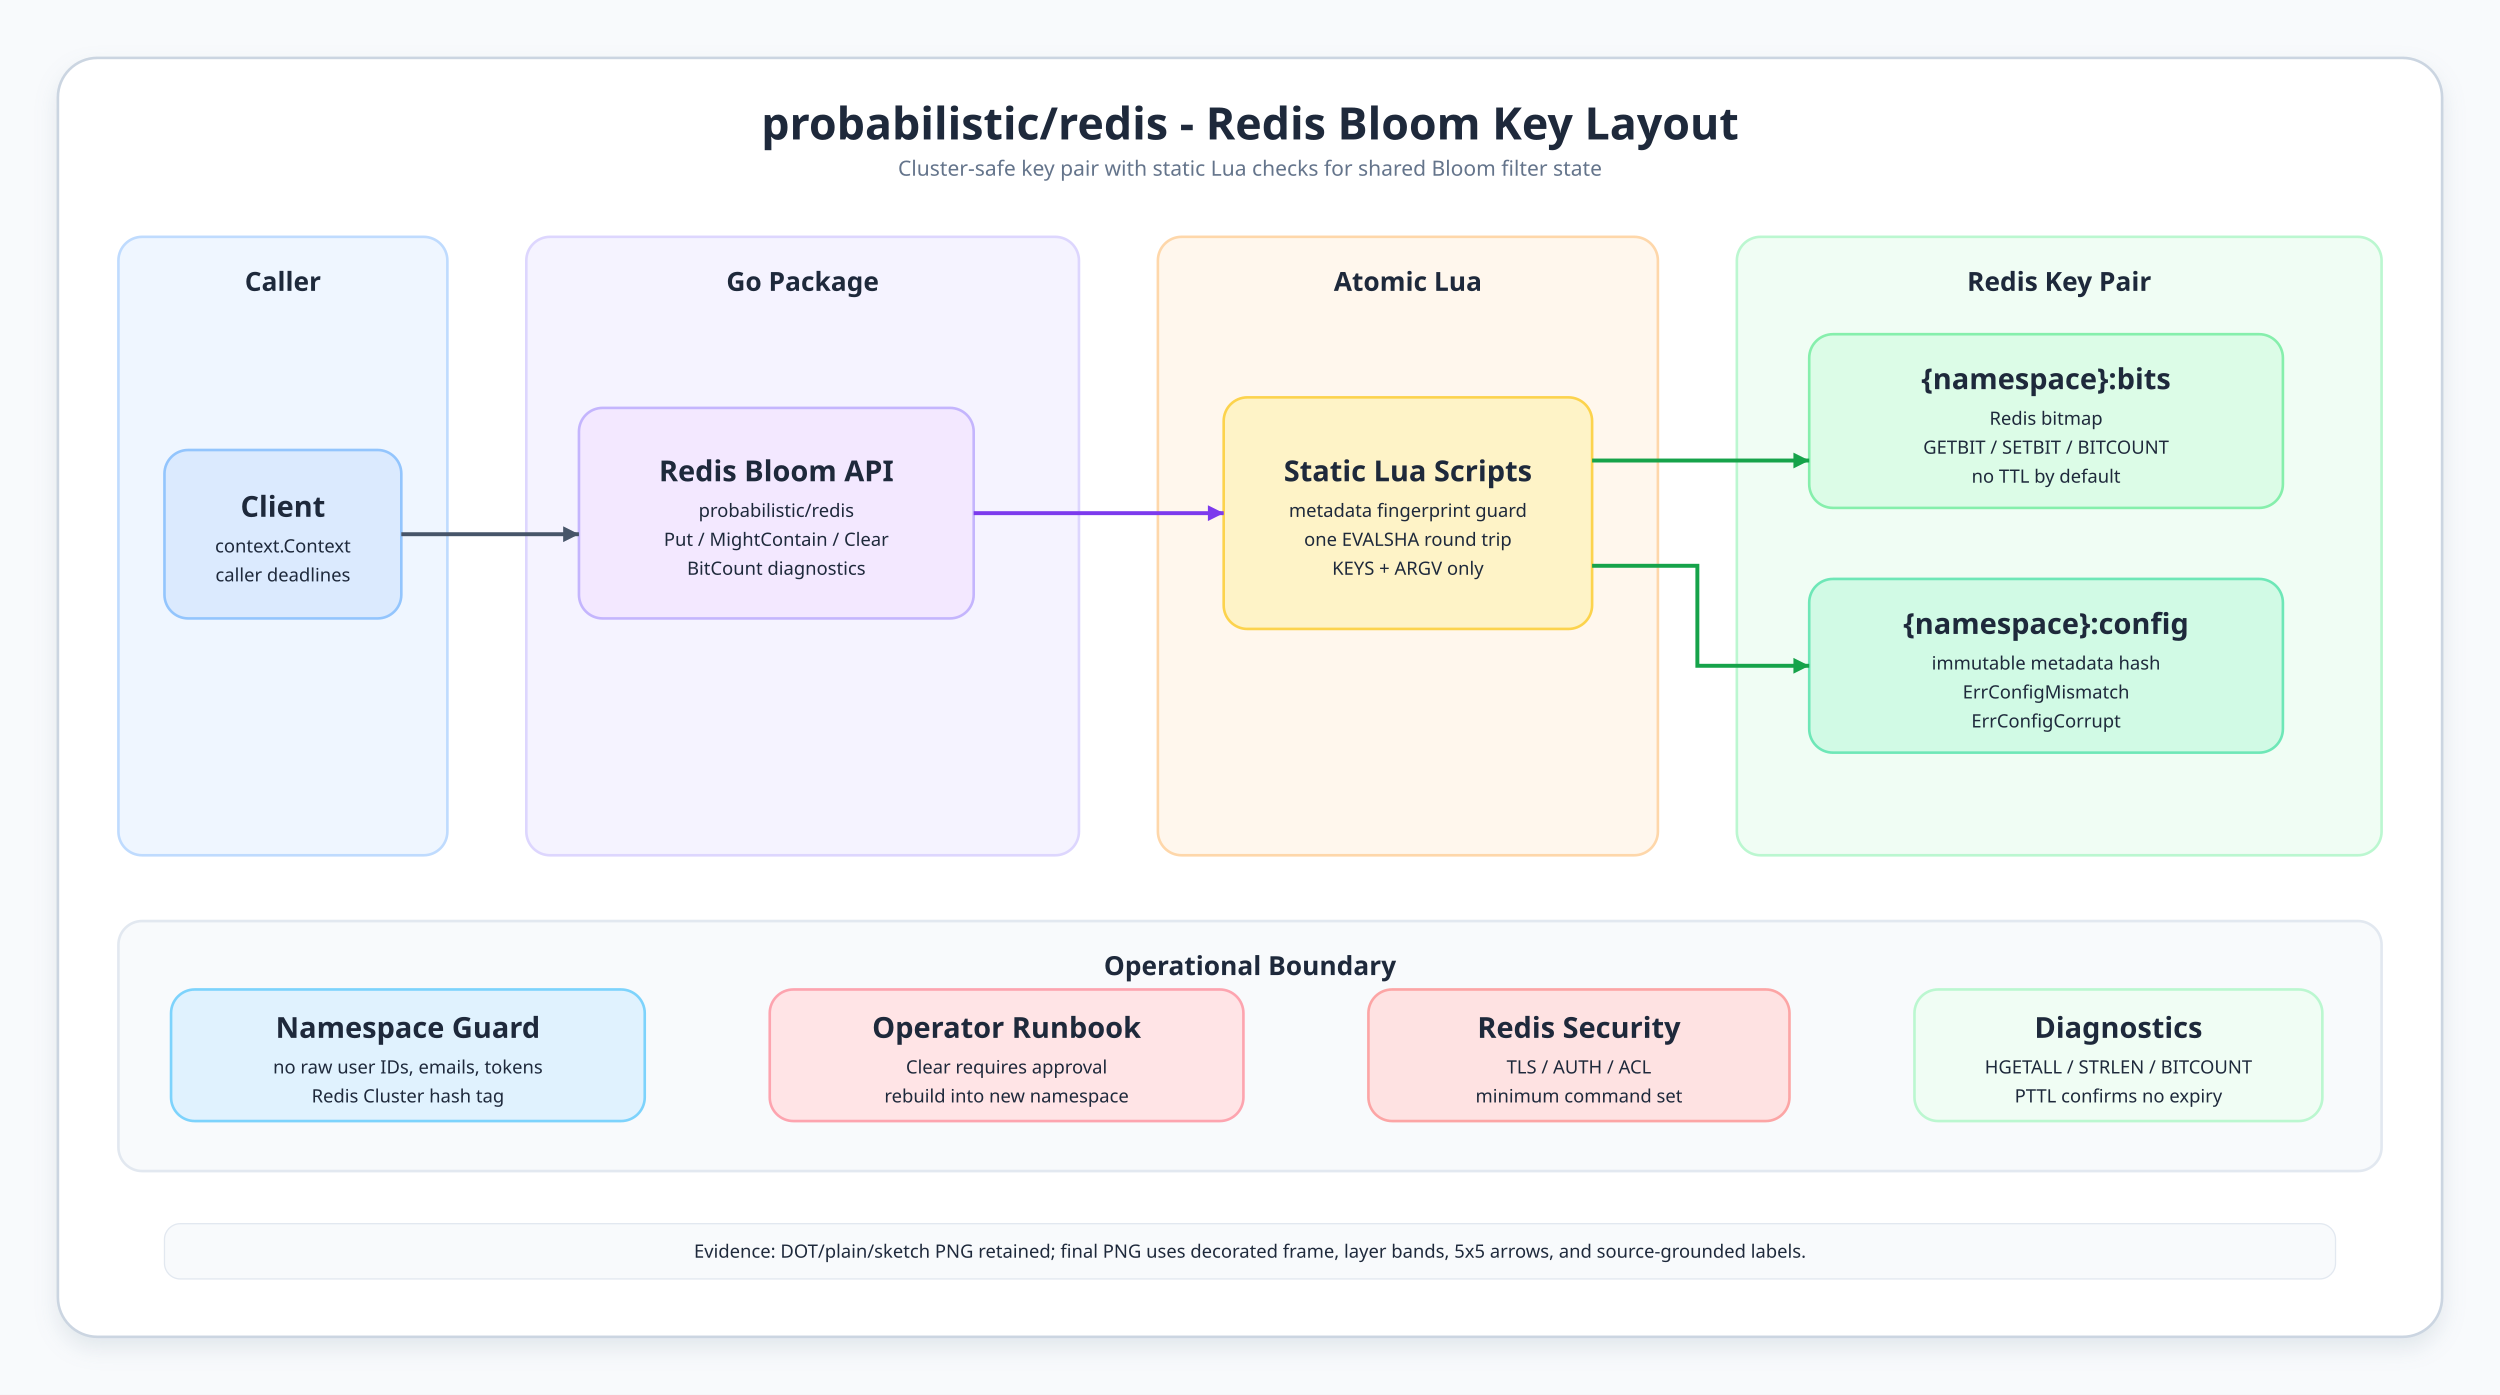
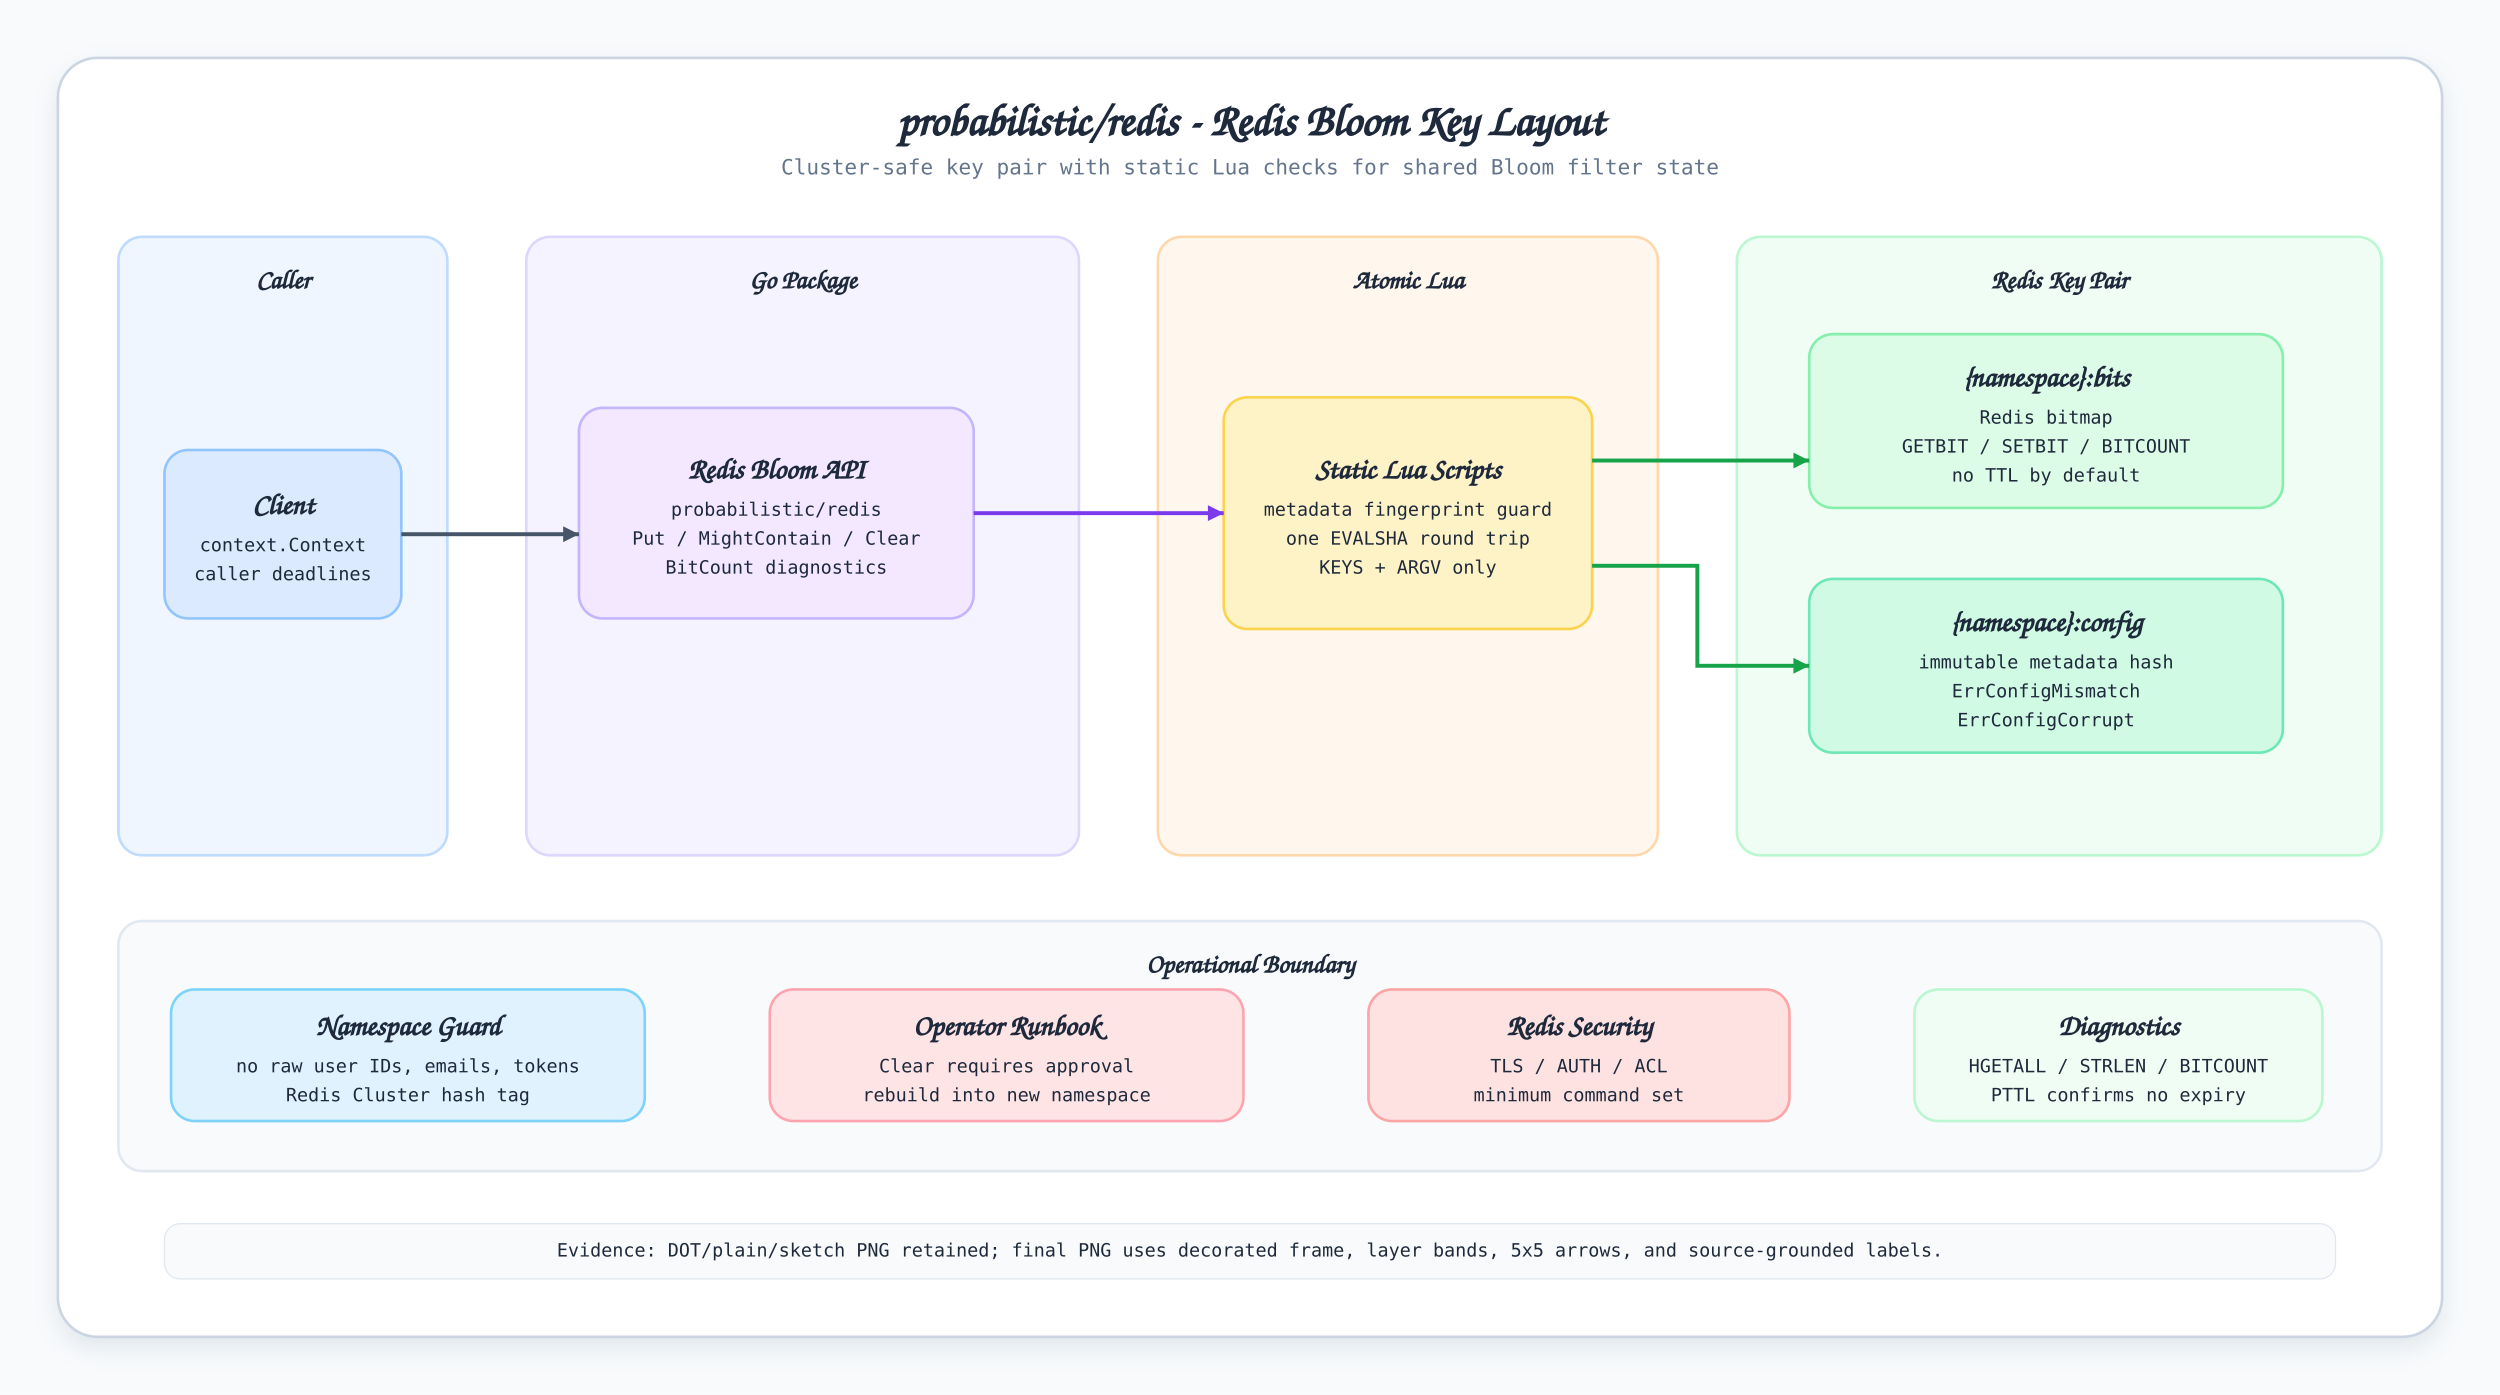
<svg xmlns="http://www.w3.org/2000/svg" width="1900" height="1060" viewBox="0 0 1900 1060">
  <defs>
    <style>
-     @font-face { font-family: 'Architects Daughter'; src: url('/Users/debop/Library/Fonts/ArchitectsDaughter-Regular.ttf'); }
-     @font-face { font-family: 'Comic Mono'; src: url('/Users/debop/Library/Fonts/ComicMono.ttf'); font-weight: 400; }
-     @font-face { font-family: 'Comic Mono'; src: url('/Users/debop/Library/Fonts/ComicMono-Bold.ttf'); font-weight: 700; }
-     .title { font-family: 'Architects Daughter'; font-size: 34px; font-weight: 700; fill: #1E293B; }
-     .subtitle { font-family: 'Comic Mono'; font-size: 16px; fill: #64748B; }
-     .panel-label { font-family: 'Architects Daughter'; font-size: 20px; font-weight: 700; fill: #1E293B; }
-     .card-title { font-family: 'Architects Daughter'; font-size: 22px; font-weight: 700; fill: #1E293B; }
-     .detail { font-family: 'Comic Mono'; font-size: 14px; fill: #1E293B; }
-     .footer { font-family: 'Comic Mono'; font-size: 14px; fill: #1E293B; }
+     .title { font-family: 'Architects Daughter', 'Comic Sans MS', cursive; font-size: 34px; font-weight: 700; fill: #1E293B; }
+     .subtitle { font-family: 'Comic Mono', 'Menlo', monospace; font-size: 16px; fill: #64748B; }
+     .panel-label { font-family: 'Architects Daughter', 'Comic Sans MS', cursive; font-size: 20px; font-weight: 700; fill: #1E293B; }
+     .card-title { font-family: 'Architects Daughter', 'Comic Sans MS', cursive; font-size: 22px; font-weight: 700; fill: #1E293B; }
+     .detail { font-family: 'Comic Mono', 'Menlo', monospace; font-size: 14px; fill: #1E293B; }
+     .footer { font-family: 'Comic Mono', 'Menlo', monospace; font-size: 14px; fill: #1E293B; }
  </style>
    <filter id="shadow" x="-10%" y="-10%" width="120%" height="120%">
      <feDropShadow dx="0" dy="8" stdDeviation="8" flood-color="#94A3B8" flood-opacity="0.22" />
    </filter>
    <marker id="475569" viewBox="0 0 5 5" refX="4.5" refY="2.5" markerWidth="5" markerHeight="5" orient="auto">
      <path d="M 0.5 0.5 L 4.5 2.5 L 0.5 4.5 Z" fill="#475569" />
    </marker>
    <marker id="7C3AED" viewBox="0 0 5 5" refX="4.5" refY="2.5" markerWidth="5" markerHeight="5" orient="auto">
      <path d="M 0.5 0.5 L 4.5 2.5 L 0.5 4.5 Z" fill="#7C3AED" />
    </marker>
    <marker id="16A34A" viewBox="0 0 5 5" refX="4.5" refY="2.5" markerWidth="5" markerHeight="5" orient="auto">
      <path d="M 0.5 0.5 L 4.5 2.5 L 0.5 4.5 Z" fill="#16A34A" />
    </marker>
    <marker id="EF4444" viewBox="0 0 5 5" refX="4.5" refY="2.5" markerWidth="5" markerHeight="5" orient="auto">
      <path d="M 0.5 0.5 L 4.5 2.5 L 0.5 4.5 Z" fill="#EF4444" />
    </marker>
  </defs>
  <rect width="1900" height="1060" fill="#F8FAFC" />
  <rect x="44" y="44" width="1812" height="972" rx="30" fill="#FFFFFF" stroke="#CBD5E1" stroke-width="2" filter="url(#shadow)" />
  <text x="950" y="94" class="title" text-anchor="middle" dominant-baseline="middle">probabilistic/redis - Redis Bloom Key Layout</text>
  <text x="950" y="128" class="subtitle" text-anchor="middle" dominant-baseline="middle">Cluster-safe key pair with static Lua checks for shared Bloom filter state</text>
  <rect x="90" y="180" width="250" height="470" rx="18" fill="#EFF6FF" stroke="#BFDBFE" stroke-width="2" />
  <text x="215" y="214" class="panel-label" text-anchor="middle" dominant-baseline="middle">Caller</text>
  <rect x="400" y="180" width="420" height="470" rx="18" fill="#F5F3FF" stroke="#DDD6FE" stroke-width="2" />
  <text x="610" y="214" class="panel-label" text-anchor="middle" dominant-baseline="middle">Go Package</text>
  <rect x="880" y="180" width="380" height="470" rx="18" fill="#FFF7ED" stroke="#FED7AA" stroke-width="2" />
  <text x="1070" y="214" class="panel-label" text-anchor="middle" dominant-baseline="middle">Atomic Lua</text>
  <rect x="1320" y="180" width="490" height="470" rx="18" fill="#F0FDF4" stroke="#BBF7D0" stroke-width="2" />
  <text x="1565" y="214" class="panel-label" text-anchor="middle" dominant-baseline="middle">Redis Key Pair</text>
  <rect x="90" y="700" width="1720" height="190" rx="18" fill="#F8FAFC" stroke="#E2E8F0" stroke-width="2" />
  <text x="950" y="734" class="panel-label" text-anchor="middle" dominant-baseline="middle">Operational Boundary</text>
  <rect x="125" y="342" width="180" height="128" rx="18" fill="#DBEAFE" stroke="#93C5FD" stroke-width="2" />
  <text x="215" y="385" class="card-title" text-anchor="middle" dominant-baseline="middle">Client</text>
  <text x="215" y="415" class="detail" text-anchor="middle" dominant-baseline="middle">context.Context</text>
  <text x="215" y="437" class="detail" text-anchor="middle" dominant-baseline="middle">caller deadlines</text>
  <rect x="440" y="310" width="300" height="160" rx="18" fill="#F3E8FF" stroke="#C4B5FD" stroke-width="2" />
  <text x="590" y="358" class="card-title" text-anchor="middle" dominant-baseline="middle">Redis Bloom API</text>
  <text x="590" y="388" class="detail" text-anchor="middle" dominant-baseline="middle">probabilistic/redis</text>
  <text x="590" y="410" class="detail" text-anchor="middle" dominant-baseline="middle">Put / MightContain / Clear</text>
  <text x="590" y="432" class="detail" text-anchor="middle" dominant-baseline="middle">BitCount diagnostics</text>
  <rect x="930" y="302" width="280" height="176" rx="18" fill="#FEF3C7" stroke="#FCD34D" stroke-width="2" />
  <text x="1070" y="358" class="card-title" text-anchor="middle" dominant-baseline="middle">Static Lua Scripts</text>
  <text x="1070" y="388" class="detail" text-anchor="middle" dominant-baseline="middle">metadata fingerprint guard</text>
  <text x="1070" y="410" class="detail" text-anchor="middle" dominant-baseline="middle">one EVALSHA round trip</text>
  <text x="1070" y="432" class="detail" text-anchor="middle" dominant-baseline="middle">KEYS + ARGV only</text>
  <rect x="1375" y="254" width="360" height="132" rx="18" fill="#DCFCE7" stroke="#86EFAC" stroke-width="2" />
  <text x="1555" y="288" class="card-title" text-anchor="middle" dominant-baseline="middle">{namespace}:bits</text>
  <text x="1555" y="318" class="detail" text-anchor="middle" dominant-baseline="middle">Redis bitmap</text>
  <text x="1555" y="340" class="detail" text-anchor="middle" dominant-baseline="middle">GETBIT / SETBIT / BITCOUNT</text>
  <text x="1555" y="362" class="detail" text-anchor="middle" dominant-baseline="middle">no TTL by default</text>
  <rect x="1375" y="440" width="360" height="132" rx="18" fill="#D1FAE5" stroke="#6EE7B7" stroke-width="2" />
  <text x="1555" y="474" class="card-title" text-anchor="middle" dominant-baseline="middle">{namespace}:config</text>
  <text x="1555" y="504" class="detail" text-anchor="middle" dominant-baseline="middle">immutable metadata hash</text>
  <text x="1555" y="526" class="detail" text-anchor="middle" dominant-baseline="middle">ErrConfigMismatch</text>
  <text x="1555" y="548" class="detail" text-anchor="middle" dominant-baseline="middle">ErrConfigCorrupt</text>
  <rect x="130" y="752" width="360" height="100" rx="18" fill="#E0F2FE" stroke="#7DD3FC" stroke-width="2" />
  <text x="310" y="781" class="card-title" text-anchor="middle" dominant-baseline="middle">Namespace Guard</text>
  <text x="310" y="811" class="detail" text-anchor="middle" dominant-baseline="middle">no raw user IDs, emails, tokens</text>
  <text x="310" y="833" class="detail" text-anchor="middle" dominant-baseline="middle">Redis Cluster hash tag</text>
  <rect x="585" y="752" width="360" height="100" rx="18" fill="#FFE4E6" stroke="#FDA4AF" stroke-width="2" />
  <text x="765" y="781" class="card-title" text-anchor="middle" dominant-baseline="middle">Operator Runbook</text>
  <text x="765" y="811" class="detail" text-anchor="middle" dominant-baseline="middle">Clear requires approval</text>
  <text x="765" y="833" class="detail" text-anchor="middle" dominant-baseline="middle">rebuild into new namespace</text>
  <rect x="1040" y="752" width="320" height="100" rx="18" fill="#FEE2E2" stroke="#FCA5A5" stroke-width="2" />
  <text x="1200" y="781" class="card-title" text-anchor="middle" dominant-baseline="middle">Redis Security</text>
  <text x="1200" y="811" class="detail" text-anchor="middle" dominant-baseline="middle">TLS / AUTH / ACL</text>
  <text x="1200" y="833" class="detail" text-anchor="middle" dominant-baseline="middle">minimum command set</text>
  <rect x="1455" y="752" width="310" height="100" rx="18" fill="#F0FDF4" stroke="#BBF7D0" stroke-width="2" />
  <text x="1610" y="781" class="card-title" text-anchor="middle" dominant-baseline="middle">Diagnostics</text>
  <text x="1610" y="811" class="detail" text-anchor="middle" dominant-baseline="middle">HGETALL / STRLEN / BITCOUNT</text>
  <text x="1610" y="833" class="detail" text-anchor="middle" dominant-baseline="middle">PTTL confirms no expiry</text>
  <path d="M 305 406 L 440 406" fill="none" stroke="#475569" stroke-width="3" marker-end="url(#475569)" />
  <path d="M 740 390 L 930 390" fill="none" stroke="#7C3AED" stroke-width="3" marker-end="url(#7C3AED)" />
  <path d="M 1210 350 L 1375 350" fill="none" stroke="#16A34A" stroke-width="3" marker-end="url(#16A34A)" />
  <path d="M 1210 430 L 1290 430 L 1290 506 L 1375 506" fill="none" stroke="#16A34A" stroke-width="3" marker-end="url(#16A34A)" />
  <rect x="125" y="930" width="1650" height="42" rx="12" fill="#F8FAFC" stroke="#E2E8F0" />
  <text x="950" y="951" class="footer" text-anchor="middle" dominant-baseline="middle">Evidence: DOT/plain/sketch PNG retained; final PNG uses decorated frame, layer bands, 5x5 arrows, and source-grounded labels.</text>
</svg>
